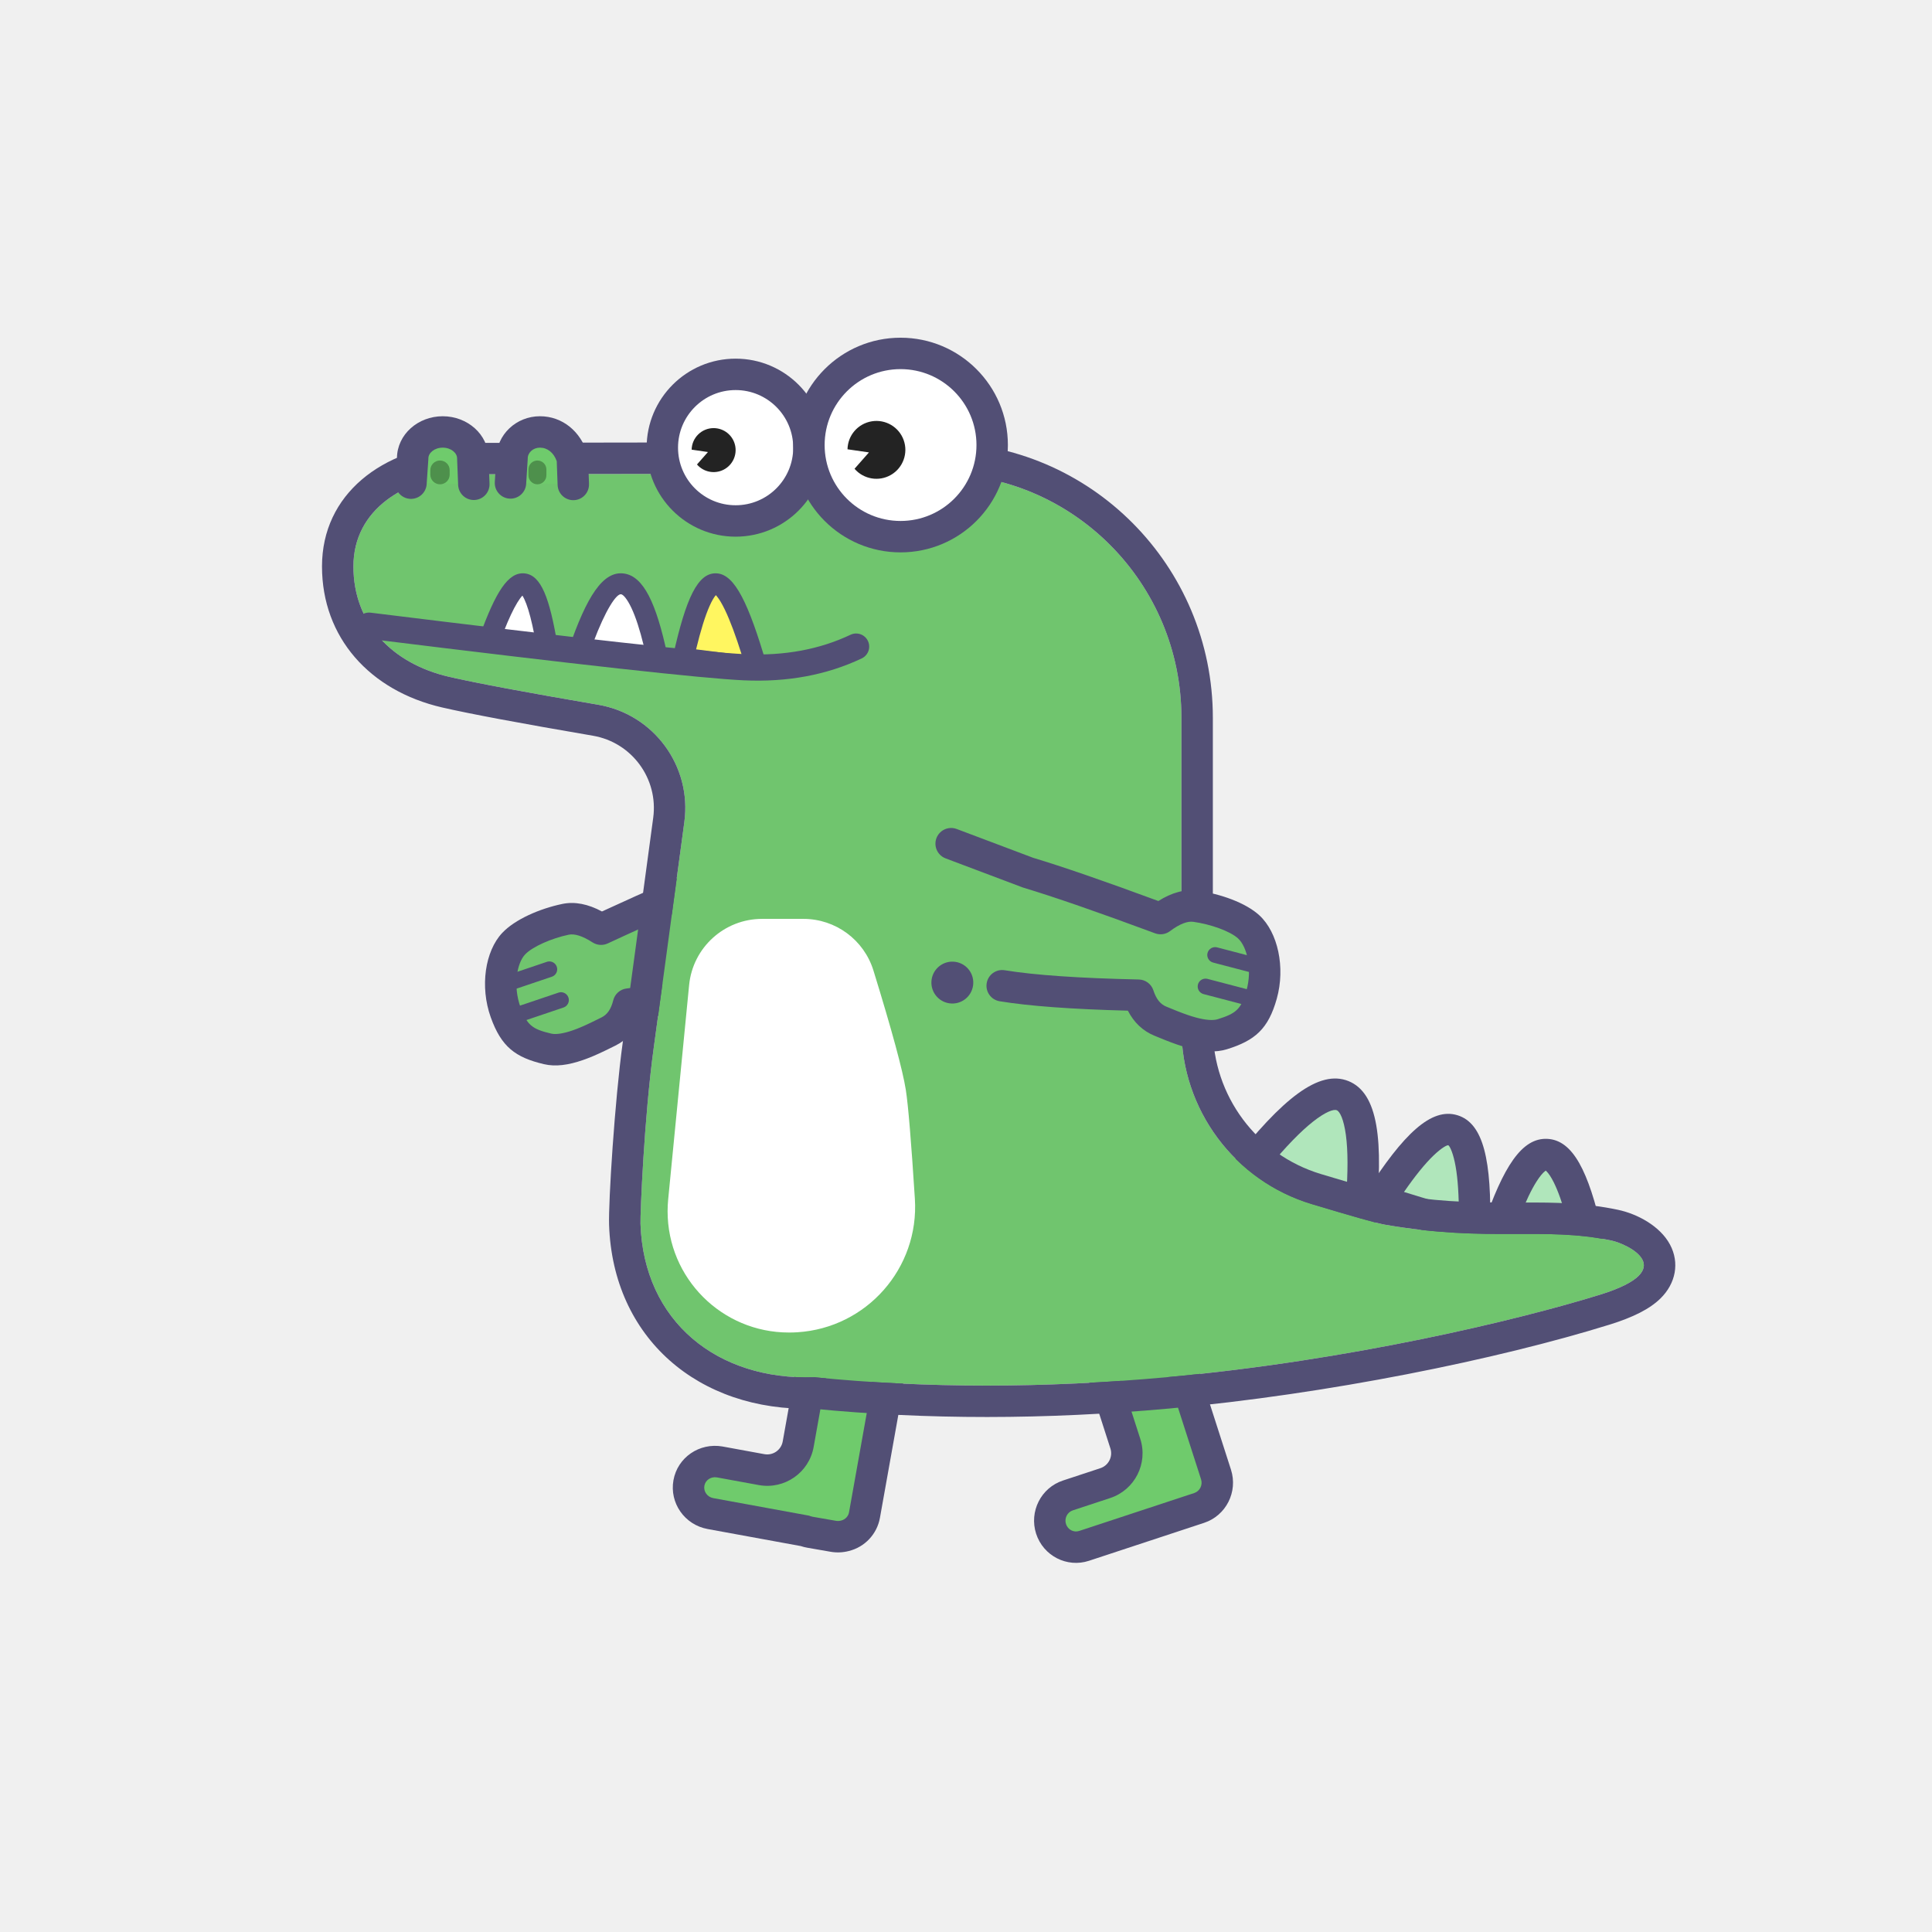
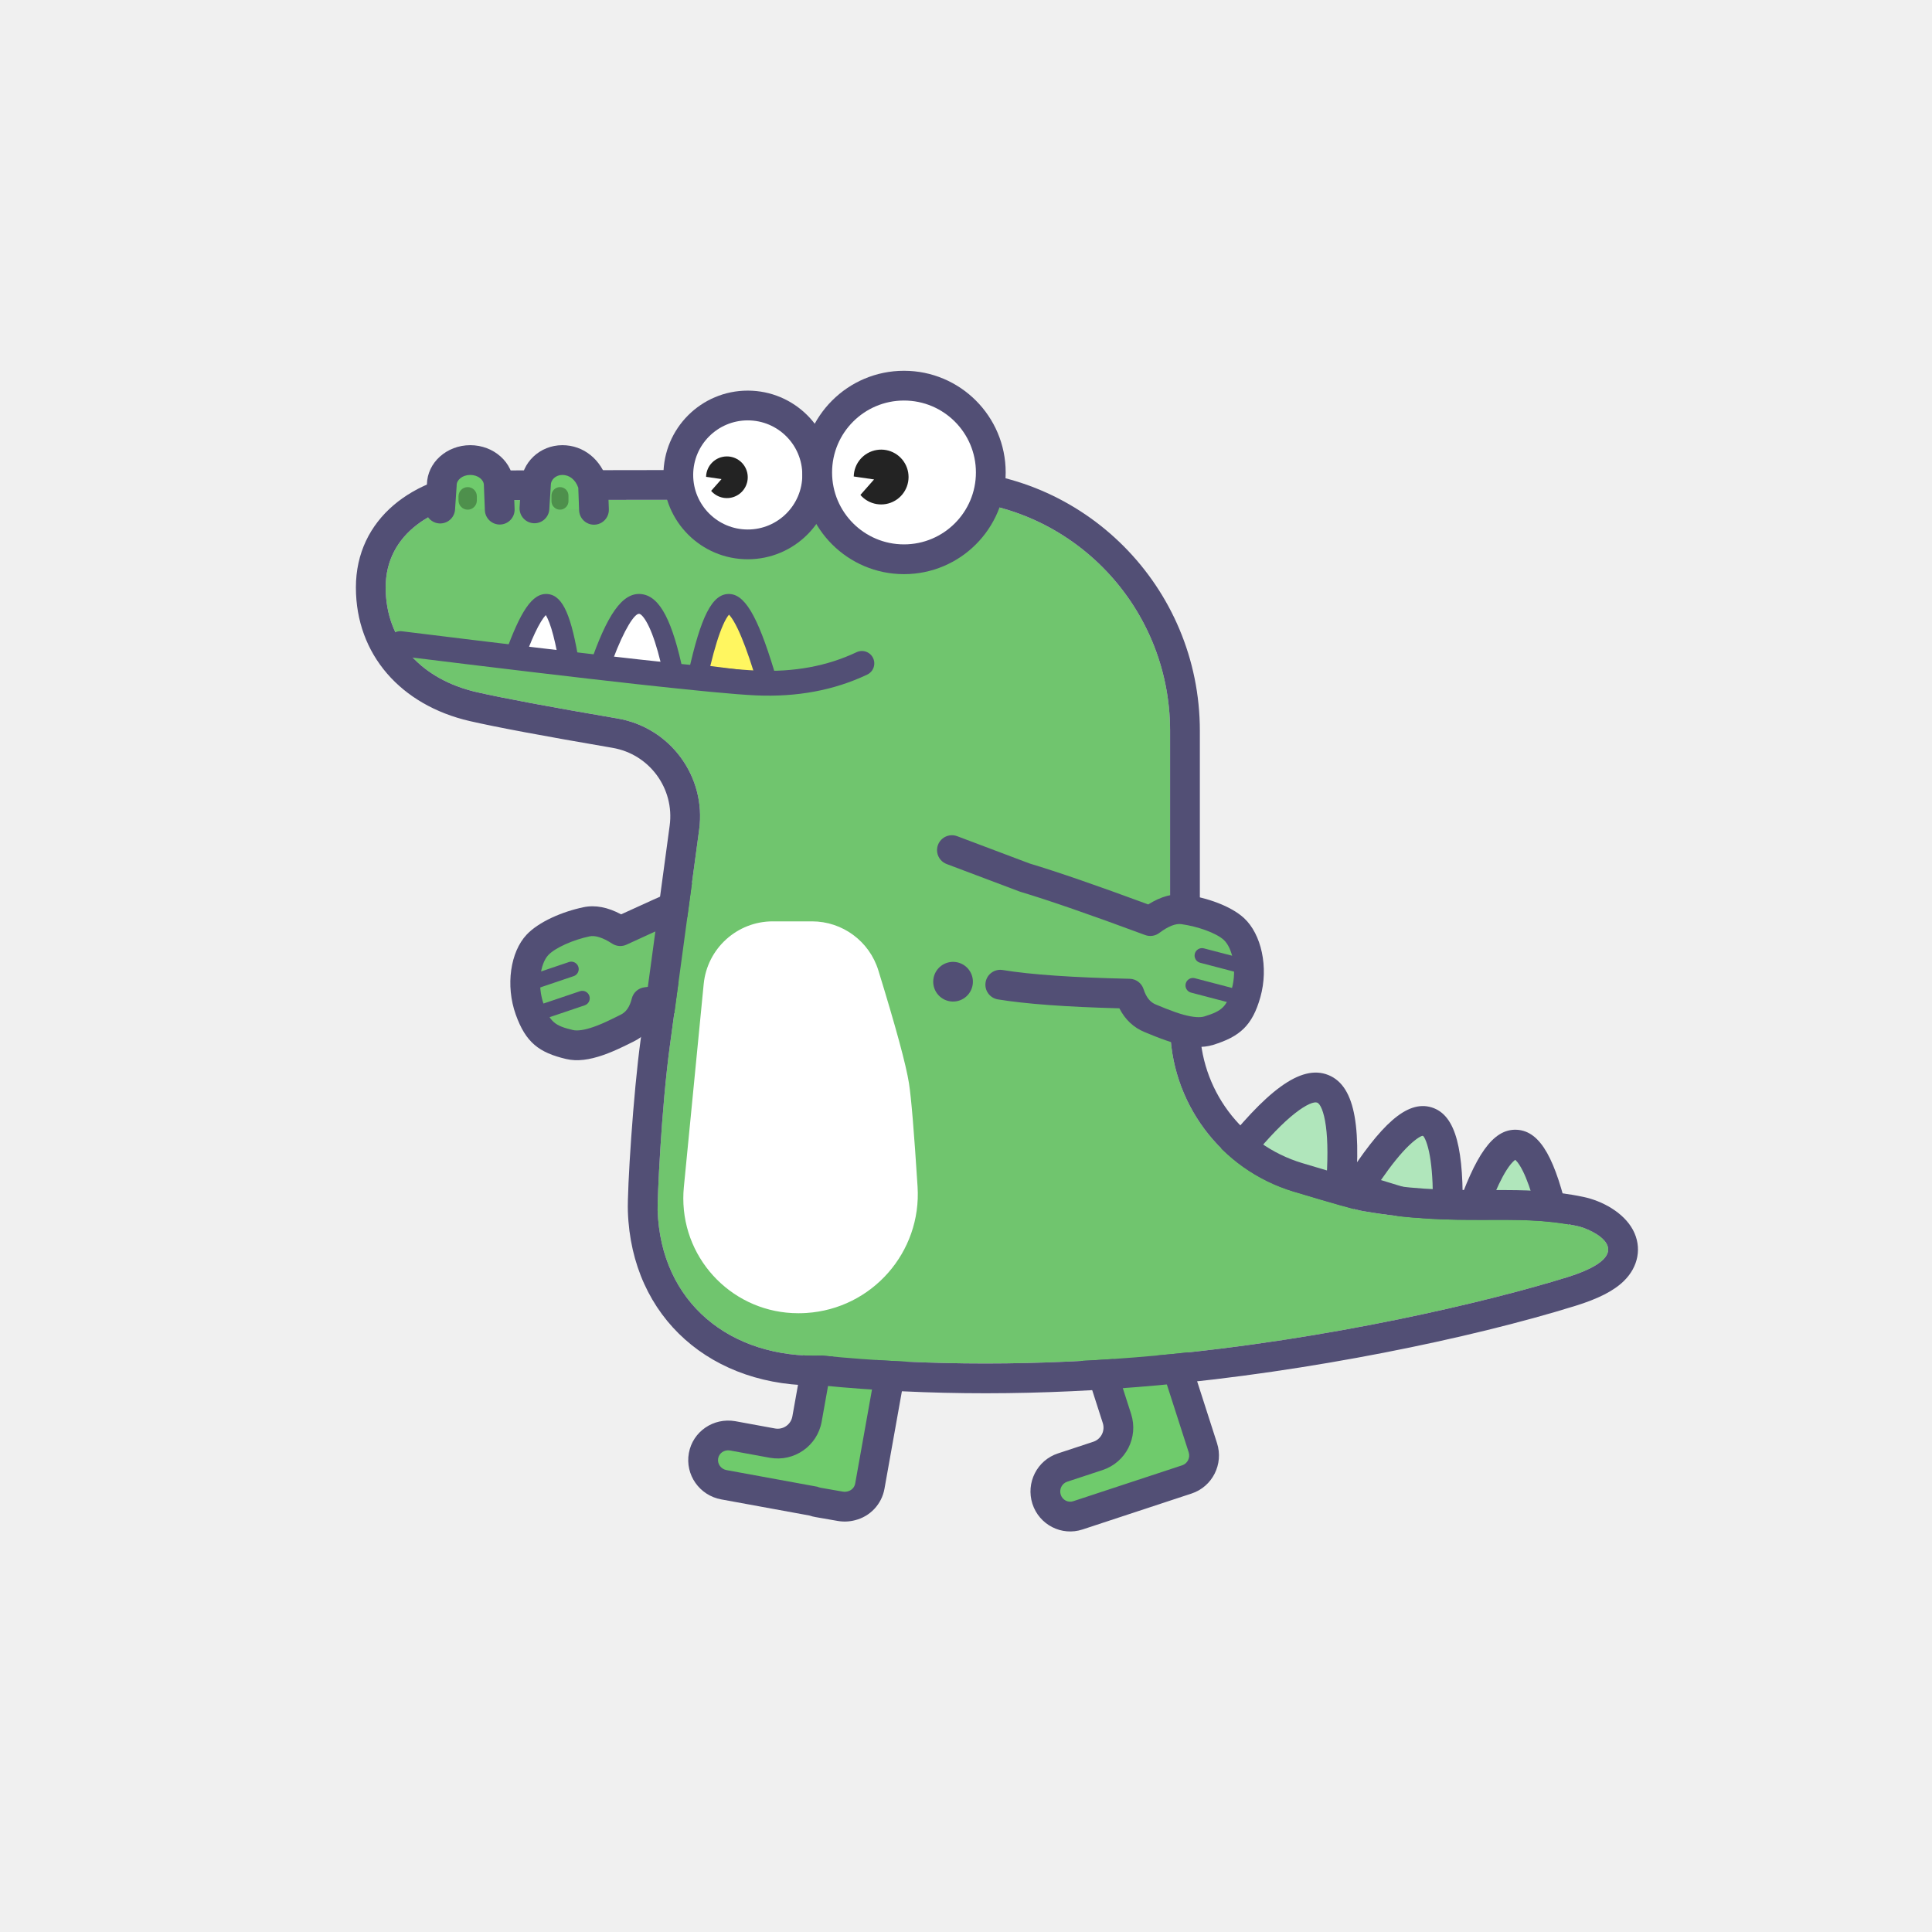
- <svg xmlns="http://www.w3.org/2000/svg" width="800px" height="800px" viewBox="51.2 51.2 921.6 921.6" class="icon" version="1.1">
+ <svg xmlns="http://www.w3.org/2000/svg" width="800px" height="800px" viewBox="25.6 25.6 972.8 972.8" class="icon" version="1.1">
  <path d="M474.339 713.673c1.236-6.908-3.442-13.497-10.447-14.718l-11.162-1.941c-7.006-1.219-13.684 3.394-14.92 10.307l-5.864 32.805a14.983 14.983 0 0 1-17.388 12.118l-0.06-0.01-20.005-3.664c-6.943-1.204-13.459 3.292-14.666 10.038-1.219 6.816 3.362 13.332 10.262 14.596l45.036 8.242c0.762 0.29 1.563 0.512 2.398 0.657l11.162 1.941a12.982 12.982 0 0 0 5.545-0.23c4.668-1.149 8.449-4.905 9.341-9.88 0.012-0.09 3.604-20.178 10.769-60.261z" fill="#6FCB6C" />
  <path d="M388.738 780.57c-10.939-2.003-18.237-12.383-16.289-23.282 1.938-10.852 12.365-18.005 23.39-16.087l20.005 3.666a7.503 7.503 0 0 0 8.724-6.057l5.864-32.808c1.966-10.992 12.533-18.29 23.579-16.369l11.162 1.941c11.074 1.926 18.509 12.4 16.539 23.415l-10.769 60.259a19.913 19.913 0 0 1-14.813 15.807 20.458 20.458 0 0 1-8.734 0.365l-11.162-1.941a20.53 20.53 0 0 1-3.057-0.777l-44.439-8.132z m73.87-74.233l-11.162-1.938c-2.965-0.514-5.754 1.411-6.261 4.241l-5.864 32.808a22.473 22.473 0 0 1-26.082 18.17l-20.03-3.666c-2.895-0.505-5.527 1.304-6.004 3.969-0.49 2.74 1.371 5.385 4.236 5.907l45.705 8.369 0.637 0.242c0.325 0.122 0.669 0.217 1.026 0.275l11.162 1.941c0.804 0.145 1.598 0.105 2.473-0.122 1.938-0.477 3.412-2.008 3.751-3.914l10.772-60.264c0.497-2.797-1.424-5.505-4.358-6.017z" fill="#524F75" />
  <path d="M612.335 695.713c-2.173-6.751-9.348-10.445-16.032-8.252l-10.647 3.494c-6.681 2.193-10.34 9.438-8.17 16.187l10.522 32.706a14.988 14.988 0 0 1-9.576 18.824l-17.825 5.877c-6.579 2.168-10.17 9.306-8.035 15.952 2.145 6.646 9.211 10.265 15.77 8.102l54.884-18.092c6.579-2.168 10.17-9.306 8.035-15.952-0.022-0.085-6.334-19.701-18.927-58.845z" fill="#6FCB6C" />
  <path d="M638.399 752.263c3.389 10.552-2.323 21.901-12.825 25.363l-54.881 18.09c-10.53 3.474-21.829-2.333-25.25-12.925-3.392-10.555 2.323-21.906 12.82-25.358l17.828-5.879a7.498 7.498 0 0 0 4.788-9.413l-10.522-32.708c-3.429-10.66 2.35-22.121 12.96-25.602l10.65-3.494c10.645-3.489 22.058 2.385 25.503 13.075l18.932 58.853z m-39.761-57.681l-10.65 3.492c-2.755 0.904-4.286 3.939-3.374 6.778l10.522 32.706c3.789 11.761-2.632 24.366-14.358 28.235l-17.83 5.879c-2.652 0.877-4.123 3.799-3.249 6.529 0.877 2.705 3.694 4.151 6.296 3.289l54.884-18.09c2.652-0.877 4.126-3.801 3.249-6.534l-18.937-58.853c-0.894-2.812-3.831-4.326-6.554-3.432z" fill="#524F75" />
  <path d="M477.326 500.246c-31.944 9.83-55.938 16.646-71.992 20.445-16.044 3.806-34.159 6.961-54.342 9.478-1.583 6.379-4.783 10.745-9.586 13.1-7.203 3.532-20.025 10.39-29.027 8.267-9.009-2.118-15.35-4.491-20.028-17.588-4.68-13.092-1.683-26.679 3.871-32.581 5.557-5.902 17.343-10.085 24.703-11.629 4.908-1.026 10.575 0.542 17.001 4.71 24.409-11.346 43.298-19.491 56.67-24.431 13.372-4.94 37.184-12.578 71.445-22.908" fill="#70C56E" />
  <path d="M344.713 549.995c-0.325 0.155-0.664 0.325-1.136 0.559l-1.254 0.619c-1.079 0.529-1.923 0.947-2.782 1.356-3.789 1.823-7.043 3.219-10.3 4.346-6.928 2.398-13.03 3.259-18.577 1.951-13.622-3.207-20.34-8.292-25.368-22.361-5.232-14.641-2.72-31.544 5.472-40.241 6.102-6.479 17.833-11.559 28.617-13.822 6.012-1.261 12.345 0.042 18.959 3.586 22.858-10.562 40.723-18.225 53.648-23.003 13.559-5.005 37.486-12.675 71.882-23.047a7.493 7.493 0 1 1 4.328 14.348c-34.122 10.29-57.824 17.89-71.011 22.76-13.145 4.858-31.869 12.927-56.108 24.199a7.5 7.5 0 0 1-7.235-0.507c-4.91-3.184-8.682-4.228-11.386-3.664-8.06 1.688-17.243 5.669-20.785 9.428-4.076 4.331-5.707 15.298-2.265 24.926 3.144 8.791 5.649 10.69 14.691 12.815 2.228 0.524 5.749 0.025 10.24-1.524 2.627-0.909 5.397-2.098 8.716-3.696a656.559 656.559 0 0 0 5.055-2.485c2.692-1.319 4.533-3.831 5.615-8.182a7.498 7.498 0 0 1 6.344-5.625c19.923-2.485 37.771-5.6 53.548-9.331 15.85-3.759 39.711-10.537 71.515-20.323a7.493 7.493 0 0 1 4.406 14.324c-32.089 9.875-56.225 16.729-72.469 20.577-15.068 3.572-31.879 6.574-50.451 9.021-2.473 5.884-6.461 10.317-11.911 12.992z" fill="#524F75" />
  <path d="M293.209 516.376l18.762-6.334a3.746 3.746 0 1 1 2.398 7.096l-18.762 6.336a3.746 3.746 0 1 1-2.398-7.098zM298.941 531.006l18.764-6.336a3.746 3.746 0 0 1 2.403 7.093l-18.764 6.341a3.751 3.751 0 0 1-4.75-2.35 3.744 3.744 0 0 1 2.348-4.748z" fill="#524F75" />
  <path d="M691.232 573.682c9.323 3.582 12.385 23.482 9.181 59.707L644.456 611.902c21.856-29.059 37.451-41.799 46.777-38.22z" fill="#B0E6BB" />
  <path d="M693.213 592.631c-1.029-7.583-2.872-11.232-4.366-11.833-1.491-0.602-5.35 0.742-11.356 5.48-5.897 4.648-12.96 11.926-21.122 21.801l36.891 14.908c0.992-12.773 0.964-22.915-0.047-30.355z m1.249-25.727c14.001 5.662 17.013 27.76 12.783 67.594a7.493 7.493 0 0 1-10.255 6.156l-55.576-22.453a7.49 7.49 0 0 1-3.102-11.551c24.633-31.597 42.146-45.406 56.15-39.746z" fill="#524F75" />
  <path d="M743.164 590.054c7.67 1.918 11.918 17.56 12.748 46.939l-46.045-11.481c14.526-25.55 25.62-37.371 33.297-35.458z" fill="#B0E6BB" />
  <path d="M745.155 605.556c-1.199-5.542-2.62-7.887-3.112-8.04-0.487-0.152-2.98 0.999-7.068 4.925-4.019 3.854-8.719 9.646-14.044 17.348l26.167 8c-0.115-9.363-0.767-16.794-1.943-22.233z m1.269-22.371c12.51 3.824 16.384 21.744 15.58 54.889a7.5 7.5 0 0 1-9.683 6.986l-45.383-13.876a7.493 7.493 0 0 1-4.118-11.202c17.868-27.928 31.102-40.615 43.605-36.797z" fill="#524F75" />
  <path d="M789.614 601.98c7.048 0.619 13.01 13.679 17.883 39.177l-42.301-3.701c9.228-24.264 17.368-36.09 24.419-35.475z" fill="#B0E6BB" />
  <path d="M788.19 609.869c-1.114 0.884-2.49 2.518-4.006 4.898-2.478 3.891-5.127 9.413-7.892 16.519l22.198 1.164c-2.008-7.358-4.061-13.127-6.124-17.253-1.259-2.523-2.453-4.293-3.474-5.287a5.362 5.362 0 0 0-0.332-0.305 5.929 5.929 0 0 0-0.37 0.265z m1.156-15.41c12.198 0.639 19.571 15.4 26.159 44.342 1.099 4.845-2.74 9.408-7.697 9.146l-42.406-2.225a7.5 7.5 0 0 1-6.703-9.9c9.583-28.093 18.459-42.004 30.648-41.362z" fill="#524F75" />
  <path d="M439.678 708.171c-46.34 1.571-81.403-26.567-82.961-73.181-0.15-4.456 1.706-50.581 6.366-84.343 2.443-17.693 7.295-53.483 14.558-107.355 3.594-26.654-14.563-51.367-41.072-55.908-34.569-5.919-58.273-10.36-71.113-13.322C238.367 367.811 219.785 348.752 219.785 321.386c0-27.428 24.756-42.094 51.962-43.935 83.486-0.247 126.299-0.247 128.44 0l98.908-0.222c63.885 0 115.67 52.094 115.67 116.356v148.298c0 38.577 25.288 72.594 62.234 83.708 19.701 5.927 31.264 9.189 34.689 9.78 49.966 8.634 75.521 0.727 108.167 7.58 7.727 1.618 33.397 13.789-5.352 25.83-38.158 11.853-119.136 31.434-206.918 39.389-58.525 5.302-114.488 5.302-167.906 0z" fill="#70C56E" />
  <path d="M439.678 708.171c53.415 5.302 109.381 5.302 167.906 0 87.779-7.957 168.755-27.536 206.918-39.389 38.75-12.036 13.072-24.206 5.352-25.83-32.638-6.853-58.201 1.054-108.167-7.58-3.424-0.592-14.988-3.854-34.689-9.78-36.946-11.109-62.234-45.126-62.234-83.708v-148.298c0-64.262-51.784-116.356-115.67-116.356l-98.911 0.222c-2.14-0.247-44.956-0.247-128.44 0C244.541 279.29 219.785 293.955 219.785 321.386c0 27.366 18.587 46.425 45.675 52.676 12.84 2.962 36.544 7.403 71.113 13.322 26.509 4.538 44.666 29.254 41.072 55.908-7.263 53.875-12.116 89.662-14.558 107.355-4.66 33.762-6.516 79.882-6.366 84.343 1.558 46.614 36.619 74.752 82.956 73.181z m-97.934-72.684c-0.362-10.814 2.695-59.337 6.499-86.888 2.44-17.673 7.29-53.448 14.553-107.308 2.515-18.659-10.195-35.957-28.752-39.134-34.838-5.967-58.75-10.447-71.955-13.492C227.573 380.698 204.8 355.276 204.8 321.386c0-34.474 28.66-56.365 65.936-58.885 81.888-0.272 120.65-0.295 129.416-0.027l98.943-0.23c72.177 0 130.655 58.823 130.655 131.342v148.298a72.437 72.437 0 0 0 51.565 69.36c18.819 5.662 30.395 8.921 32.925 9.361 20.787 3.591 34.464 4.318 60.816 4.228 12.318-0.042 17.545 0.02 24.356 0.415 8.272 0.477 15.87 1.426 23.525 3.035 9.373 1.971 20.168 7.79 24.886 16.606 4.638 8.677 2.77 18.534-4.566 25.712-5.175 5.065-13.092 9.001-24.306 12.485-53.293 16.556-134.254 33.143-210.01 40.011-59.087 5.355-115.68 5.385-169.769 0.08-54.931 1.414-95.629-33.844-97.427-87.689z" fill="#524F75" />
  <path d="M414.727 489.522h19.721a34.963 34.963 0 0 1 33.412 24.666c8.814 28.592 13.954 47.541 15.422 56.842 1.141 7.225 2.585 24.576 4.331 52.059 2.1 33.04-22.98 61.525-56.02 63.623a60.316 60.316 0 0 1-3.801 0.122h-0.297c-31.944 0-57.839-25.895-57.839-57.839 0-1.878 0.092-3.756 0.272-5.625l9.995-102.275c1.751-17.918 16.811-31.574 34.804-31.574z" fill="#FFFFFF" />
  <path d="M294.712 281.575l0.737-11.714c-0.002-6.966 5.964-12.613 13.317-12.613 7.355 0 13.235 5.075 15.46 12.613L324.683 282.224" fill="#6FCB6C" />
  <path d="M317.19 282.499a7.493 7.493 0 1 0 14.975-0.549l-0.487-13.305-0.267-0.904c-3.162-10.722-11.928-17.985-22.645-17.985-11.314 0-20.662 8.769-20.81 19.841l-0.727 11.506a7.493 7.493 0 0 0 14.958 0.942l0.737-11.711 0.015-0.472c0-2.732 2.523-5.12 5.827-5.12 3.529 0 6.534 2.315 8.01 6.436l0.415 11.321z" fill="#524F75" />
  <path d="M307.557 270.873c2.365 0 4.281 1.918 4.281 4.281v2.79a4.281 4.281 0 0 1-8.562 0v-2.79a4.276 4.276 0 0 1 4.281-4.281z" fill="#4E904C" />
  <path d="M247.259 281.575l0.794-11.714c-0.002-6.966 6.421-12.613 14.343-12.613s14.343 5.647 14.343 12.613L277.229 282.224" fill="#6FCB6C" />
  <path d="M262.396 249.756c-11.761 0-21.671 8.627-21.836 19.821l-0.779 11.491a7.493 7.493 0 1 0 14.95 1.014l0.794-11.714 0.017-0.507c0-2.597 2.867-5.12 6.853-5.12 3.984 0 6.851 2.523 6.851 5.12l0.005 0.295 0.49 12.363a7.49 7.49 0 0 0 7.782 7.19 7.49 7.49 0 0 0 7.19-7.782l-0.482-12.233c-0.097-11.252-10.033-19.938-21.836-19.938z" fill="#524F75" />
  <path d="M261.09 270.873c2.548 0 4.61 2.065 4.61 4.61v2.133a4.61 4.61 0 0 1-9.221-0.002v-2.13a4.608 4.608 0 0 1 4.61-4.61z" fill="#4E904C" />
  <path d="M402.107 264.741m-34.966 0a34.966 34.966 0 1 0 69.932 0 34.966 34.966 0 1 0-69.932 0Z" fill="#FFFFFF" />
  <path d="M402.107 307.2C378.655 307.2 359.649 288.191 359.649 264.741S378.655 222.283 402.107 222.283s42.459 19.009 42.459 42.459-19.011 42.459-42.459 42.459z m0-14.985c15.173 0 27.473-12.3 27.473-27.473S417.28 237.268 402.107 237.268 374.634 249.569 374.634 264.741s12.295 27.473 27.473 27.473z" fill="#524F75" />
  <path d="M383.675 272.764a10.49 10.49 0 1 0 7.942-17.346 10.49 10.49 0 0 0-10.49 10.277l7.777 1.129-5.23 5.939z" fill="#232323" />
  <path d="M480.78 263.493m-43.707 0a43.707 43.707 0 1 0 87.415 0 43.707 43.707 0 1 0-87.415 0Z" fill="#FFFFFF" />
  <path d="M480.78 314.693C452.503 314.693 429.58 291.77 429.58 263.493S452.503 212.293 480.78 212.293 531.98 235.215 531.98 263.493 509.053 314.693 480.78 314.693z m0-14.985C500.778 299.707 516.995 283.493 516.995 263.493S500.778 227.278 480.78 227.278 444.566 243.492 444.566 263.493 460.778 299.707 480.78 299.707z" fill="#524F75" />
  <path d="M458.827 274.814a13.802 13.802 0 1 0-3.352-9.296l10.233 1.489-6.881 7.807z" fill="#232323" />
  <path d="M392.894 329.688c5.118 0.412 11.519 13.729 19.204 39.951l-34.966-4.423c5.382-24.096 10.637-35.94 15.762-35.528z" fill="#FFF660" />
  <path d="M389.674 340.288c-2.078 4.68-4.231 11.589-6.429 20.667l21.836 2.762c-2.91-9.271-5.602-16.471-8.052-21.569-1.436-2.985-2.752-5.17-3.886-6.521a8.454 8.454 0 0 0-0.48-0.529c-0.867 0.987-1.898 2.727-2.99 5.19z m27.213 27.948a4.995 4.995 0 0 1-5.42 6.361l-34.966-4.423a4.995 4.995 0 0 1-4.248-6.044c6.132-27.428 11.778-40.161 21.037-39.417 8.469 0.677 15.068 14.403 23.597 43.522z" fill="#524F75" />
  <path d="M348.125 329.723c6.216 0.824 11.724 12.465 16.519 34.921l-37.463-2.193c7.745-22.645 14.726-33.555 20.945-32.728z" fill="#FFFFFF" />
  <path d="M352.403 341.207c-2.1-4.441-3.946-6.401-4.935-6.534-2.24-0.297-7.39 7.333-13.337 23.18l24.164 1.414c-1.888-7.737-3.864-13.769-5.892-18.06z m-3.624-16.436c9.391 1.246 15.465 14.091 20.747 38.832a4.995 4.995 0 0 1-5.177 6.029l-37.463-2.193a4.995 4.995 0 0 1-4.436-6.604c8.629-25.22 16.409-37.381 26.329-36.065z" fill="#524F75" />
  <path d="M300.956 329.693c4.226 0.427 7.972 10.412 11.239 29.956l-27.473-3.372c6.599-18.15 12.011-27.011 16.234-26.584z" fill="#FFFFFF" />
  <path d="M297.989 338.622c-1.906 3.119-4.031 7.62-6.349 13.472l14.426 1.771c-1.226-6.241-2.503-11.122-3.811-14.608-0.649-1.733-1.286-3.057-1.858-3.944-0.684 0.724-1.504 1.831-2.408 3.309z m3.472-13.899c7.845 0.792 11.906 11.624 15.66 34.102a4.995 4.995 0 0 1-5.535 5.782l-27.473-3.374a4.995 4.995 0 0 1-4.086-6.663c7.61-20.935 13.542-30.643 21.434-29.846z" fill="#524F75" />
  <path d="M226.506 355.855c99.91 12.36 159.637 18.974 179.58 19.878 20.692 0.937 39.431-2.533 56.133-10.44a6.244 6.244 0 1 0-5.345-11.286c-14.793 7.006-31.507 10.098-50.223 9.251-19.466-0.884-79.135-7.493-178.611-19.796a6.244 6.244 0 1 0-1.534 12.393z" fill="#524F75" />
  <path d="M529.263 521.416c14.488 2.379 36.156 3.883 65.004 4.513 2.024 6.252 5.517 10.38 10.472 12.398 7.43 3.016 20.703 8.963 29.537 6.222 8.829-2.742 14.996-5.557 18.751-18.944 3.755-13.387-0.182-26.735-6.136-32.232-5.951-5.497-18-8.848-25.45-9.872-4.966-0.683-10.51 1.28-16.633 5.884-27.607-10.246-48.673-17.542-63.178-21.896L504.994 453.679" fill="#70C56E" />
  <path d="M601.915 545.263l1.171 0.477 1.292 0.532c1.116 0.459 1.982 0.811 2.873 1.163 3.911 1.548 7.249 2.721 10.579 3.615 7.079 1.908 13.223 2.338 18.665 0.651 13.366-4.152 19.713-9.691 23.745-24.078 4.2-14.971 0.515-31.658-8.266-39.76-6.536-6.036-18.595-10.288-29.514-11.79-6.097-0.839-12.335 0.912-18.703 4.928-25.809-9.529-45.706-16.399-59.734-20.615L507.636 446.67a7.493 7.493 0 1 0-5.285 14.022l36.632 13.812 0.494 0.165c14.322 4.295 35.253 11.547 62.726 21.739a7.483 7.483 0 0 0 7.112-1.038c4.676-3.519 8.368-4.824 11.104-4.447 8.155 1.121 17.592 4.45 21.389 7.954 4.371 4.034 6.761 14.865 4.006 24.705-2.522 8.99-4.888 11.056-13.765 13.811-2.186 0.679-5.735 0.43-10.323-0.808-2.685-0.725-5.531-1.721-8.947-3.076-1.299-0.521-5.66-2.309-5.22-2.126-2.775-1.126-4.788-3.51-6.17-7.765a7.493 7.493 0 0 0-6.962-5.18c-28.526-0.619-49.887-2.103-63.95-4.415a7.493 7.493 0 0 0-2.429 14.789c14.062 2.307 34.415 3.798 61.17 4.496 2.872 5.607 7.125 9.69 12.696 11.956z" fill="#524F75" />
  <path d="M505.484 519.91m-9.893-1.39a9.99 9.99 0 1 0 19.786 2.781 9.99 9.99 0 1 0-19.786-2.781Z" fill="#524F75" />
  <path d="M650.95 508.131l-19.16-5.011a3.746 3.746 0 0 0-1.899 7.249l19.157 5.01a3.749 3.749 0 0 0 1.901-7.249zM646.252 523.131l-19.16-5.013a3.749 3.749 0 0 0-1.899 7.249l19.157 5.013a3.754 3.754 0 0 0 4.574-2.681 3.736 3.736 0 0 0-2.672-4.567z" fill="#524F75" />
</svg>
